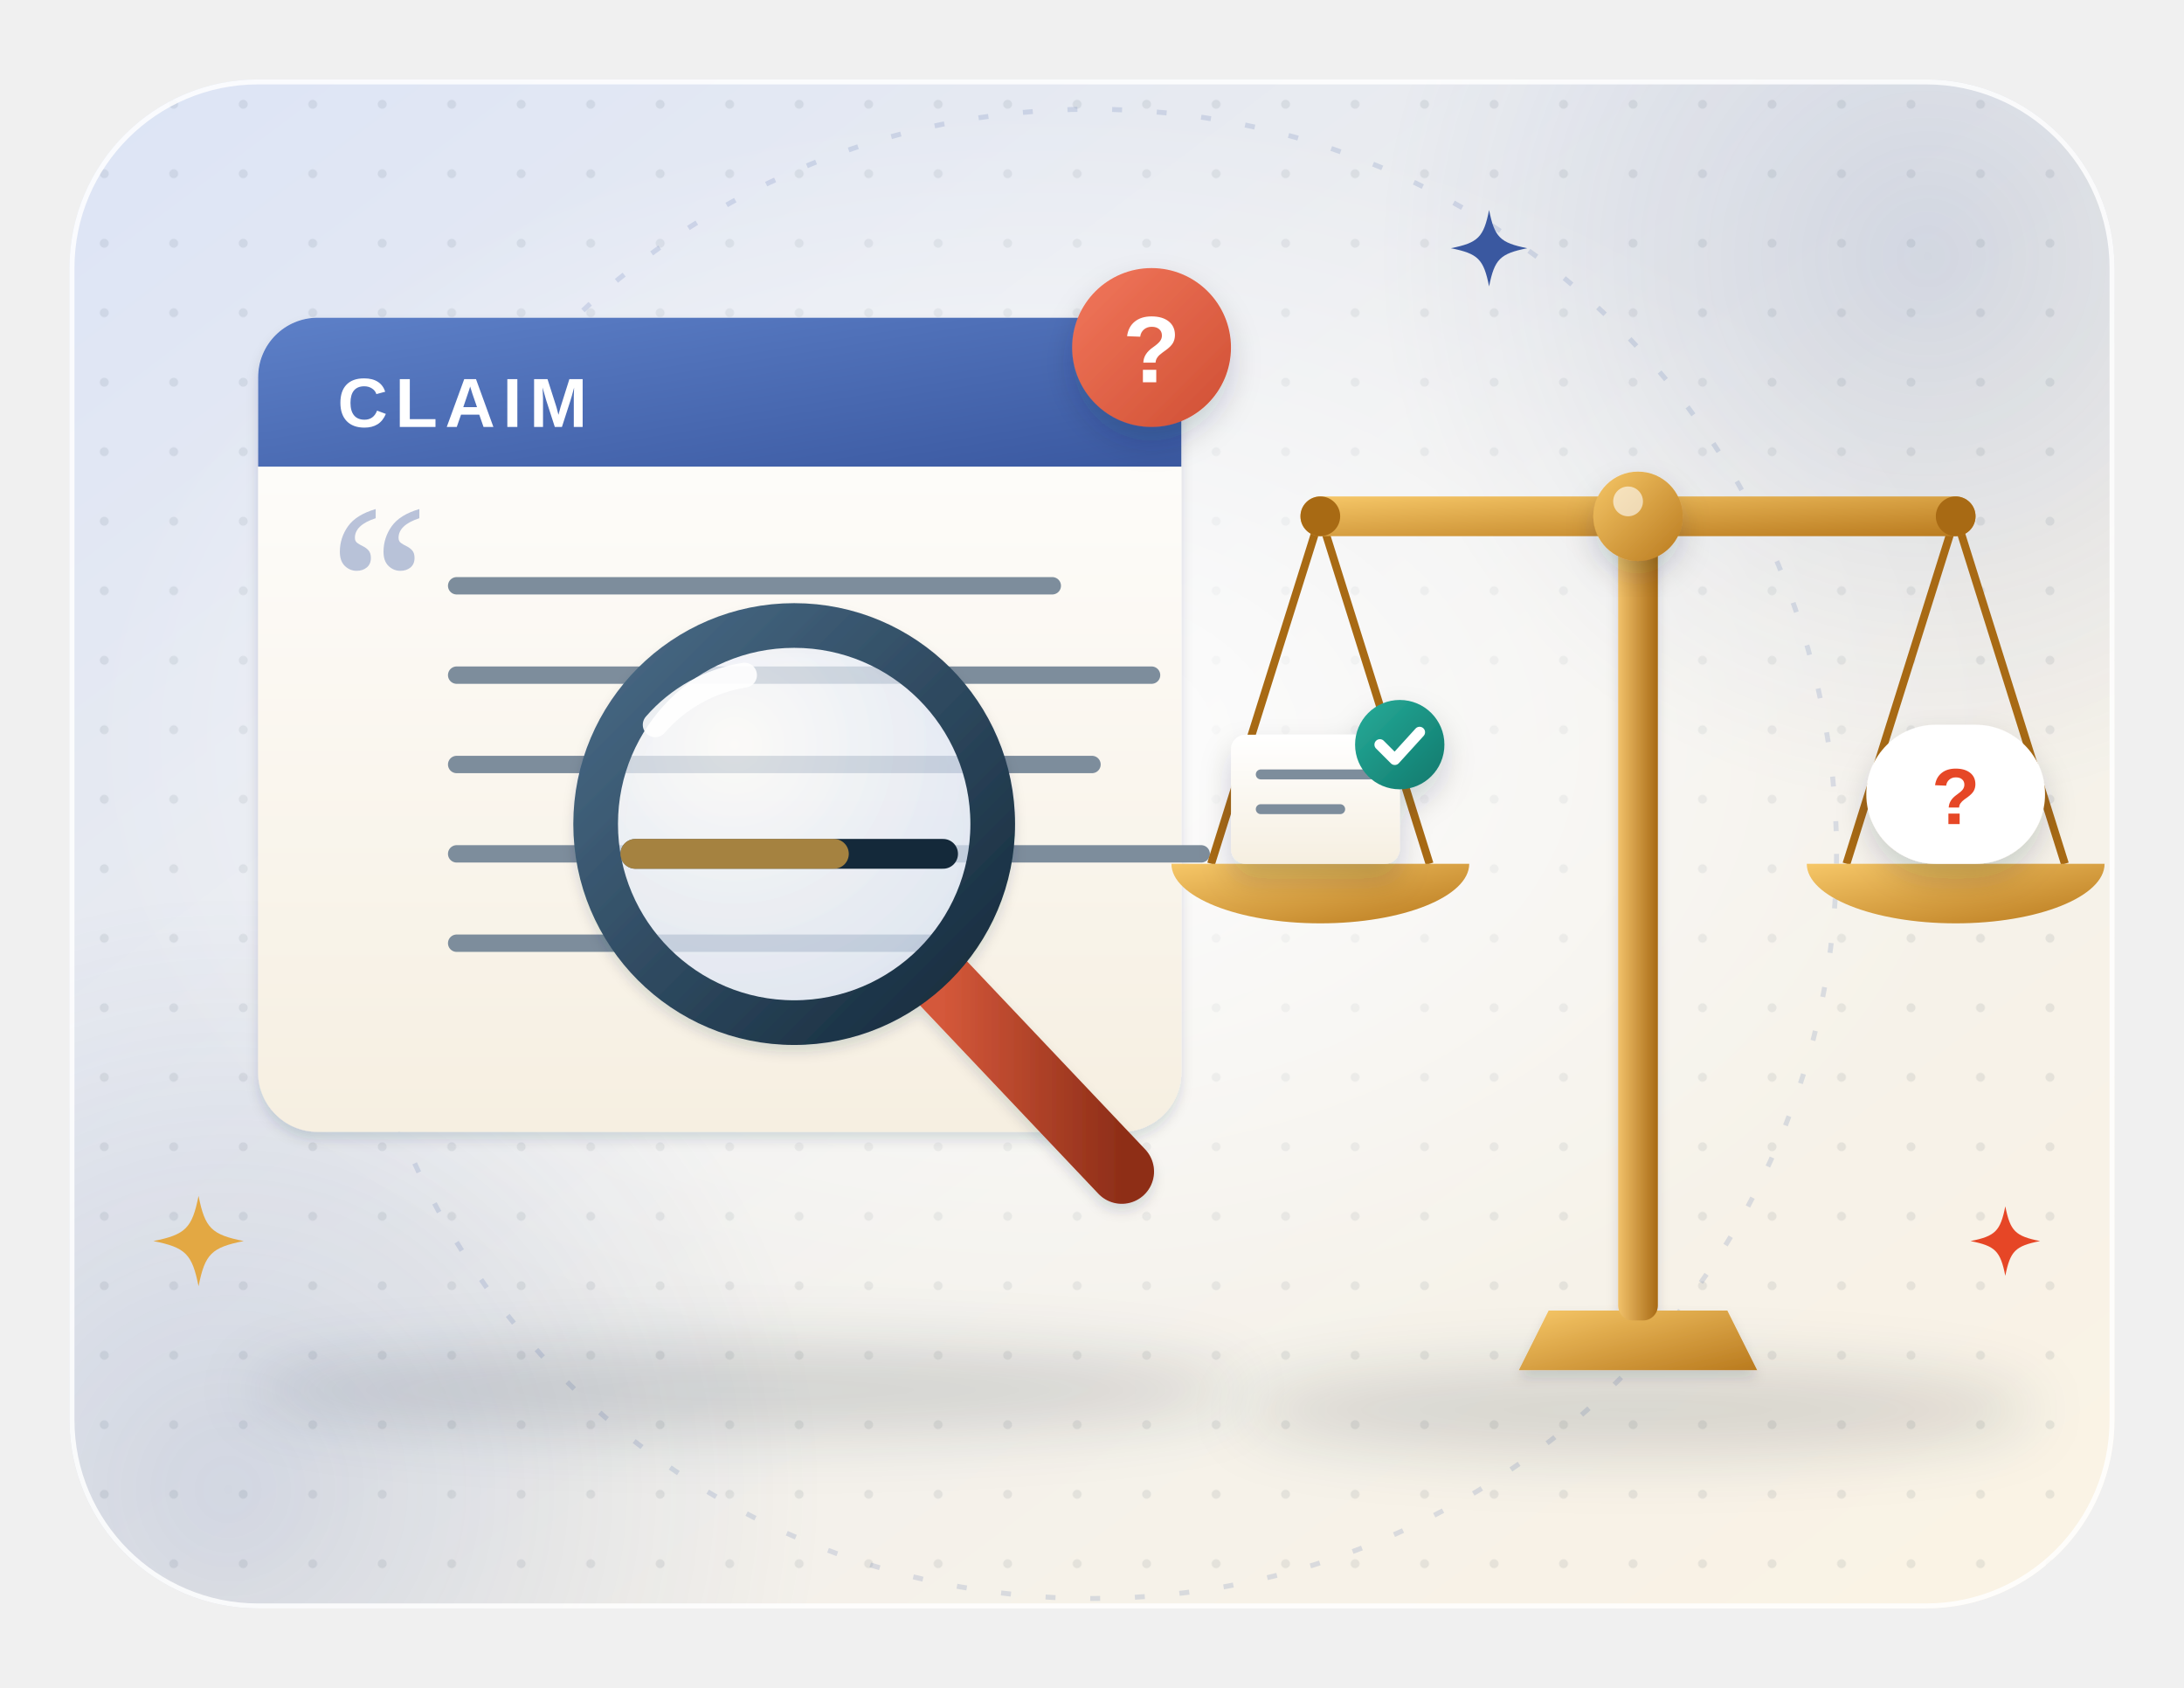
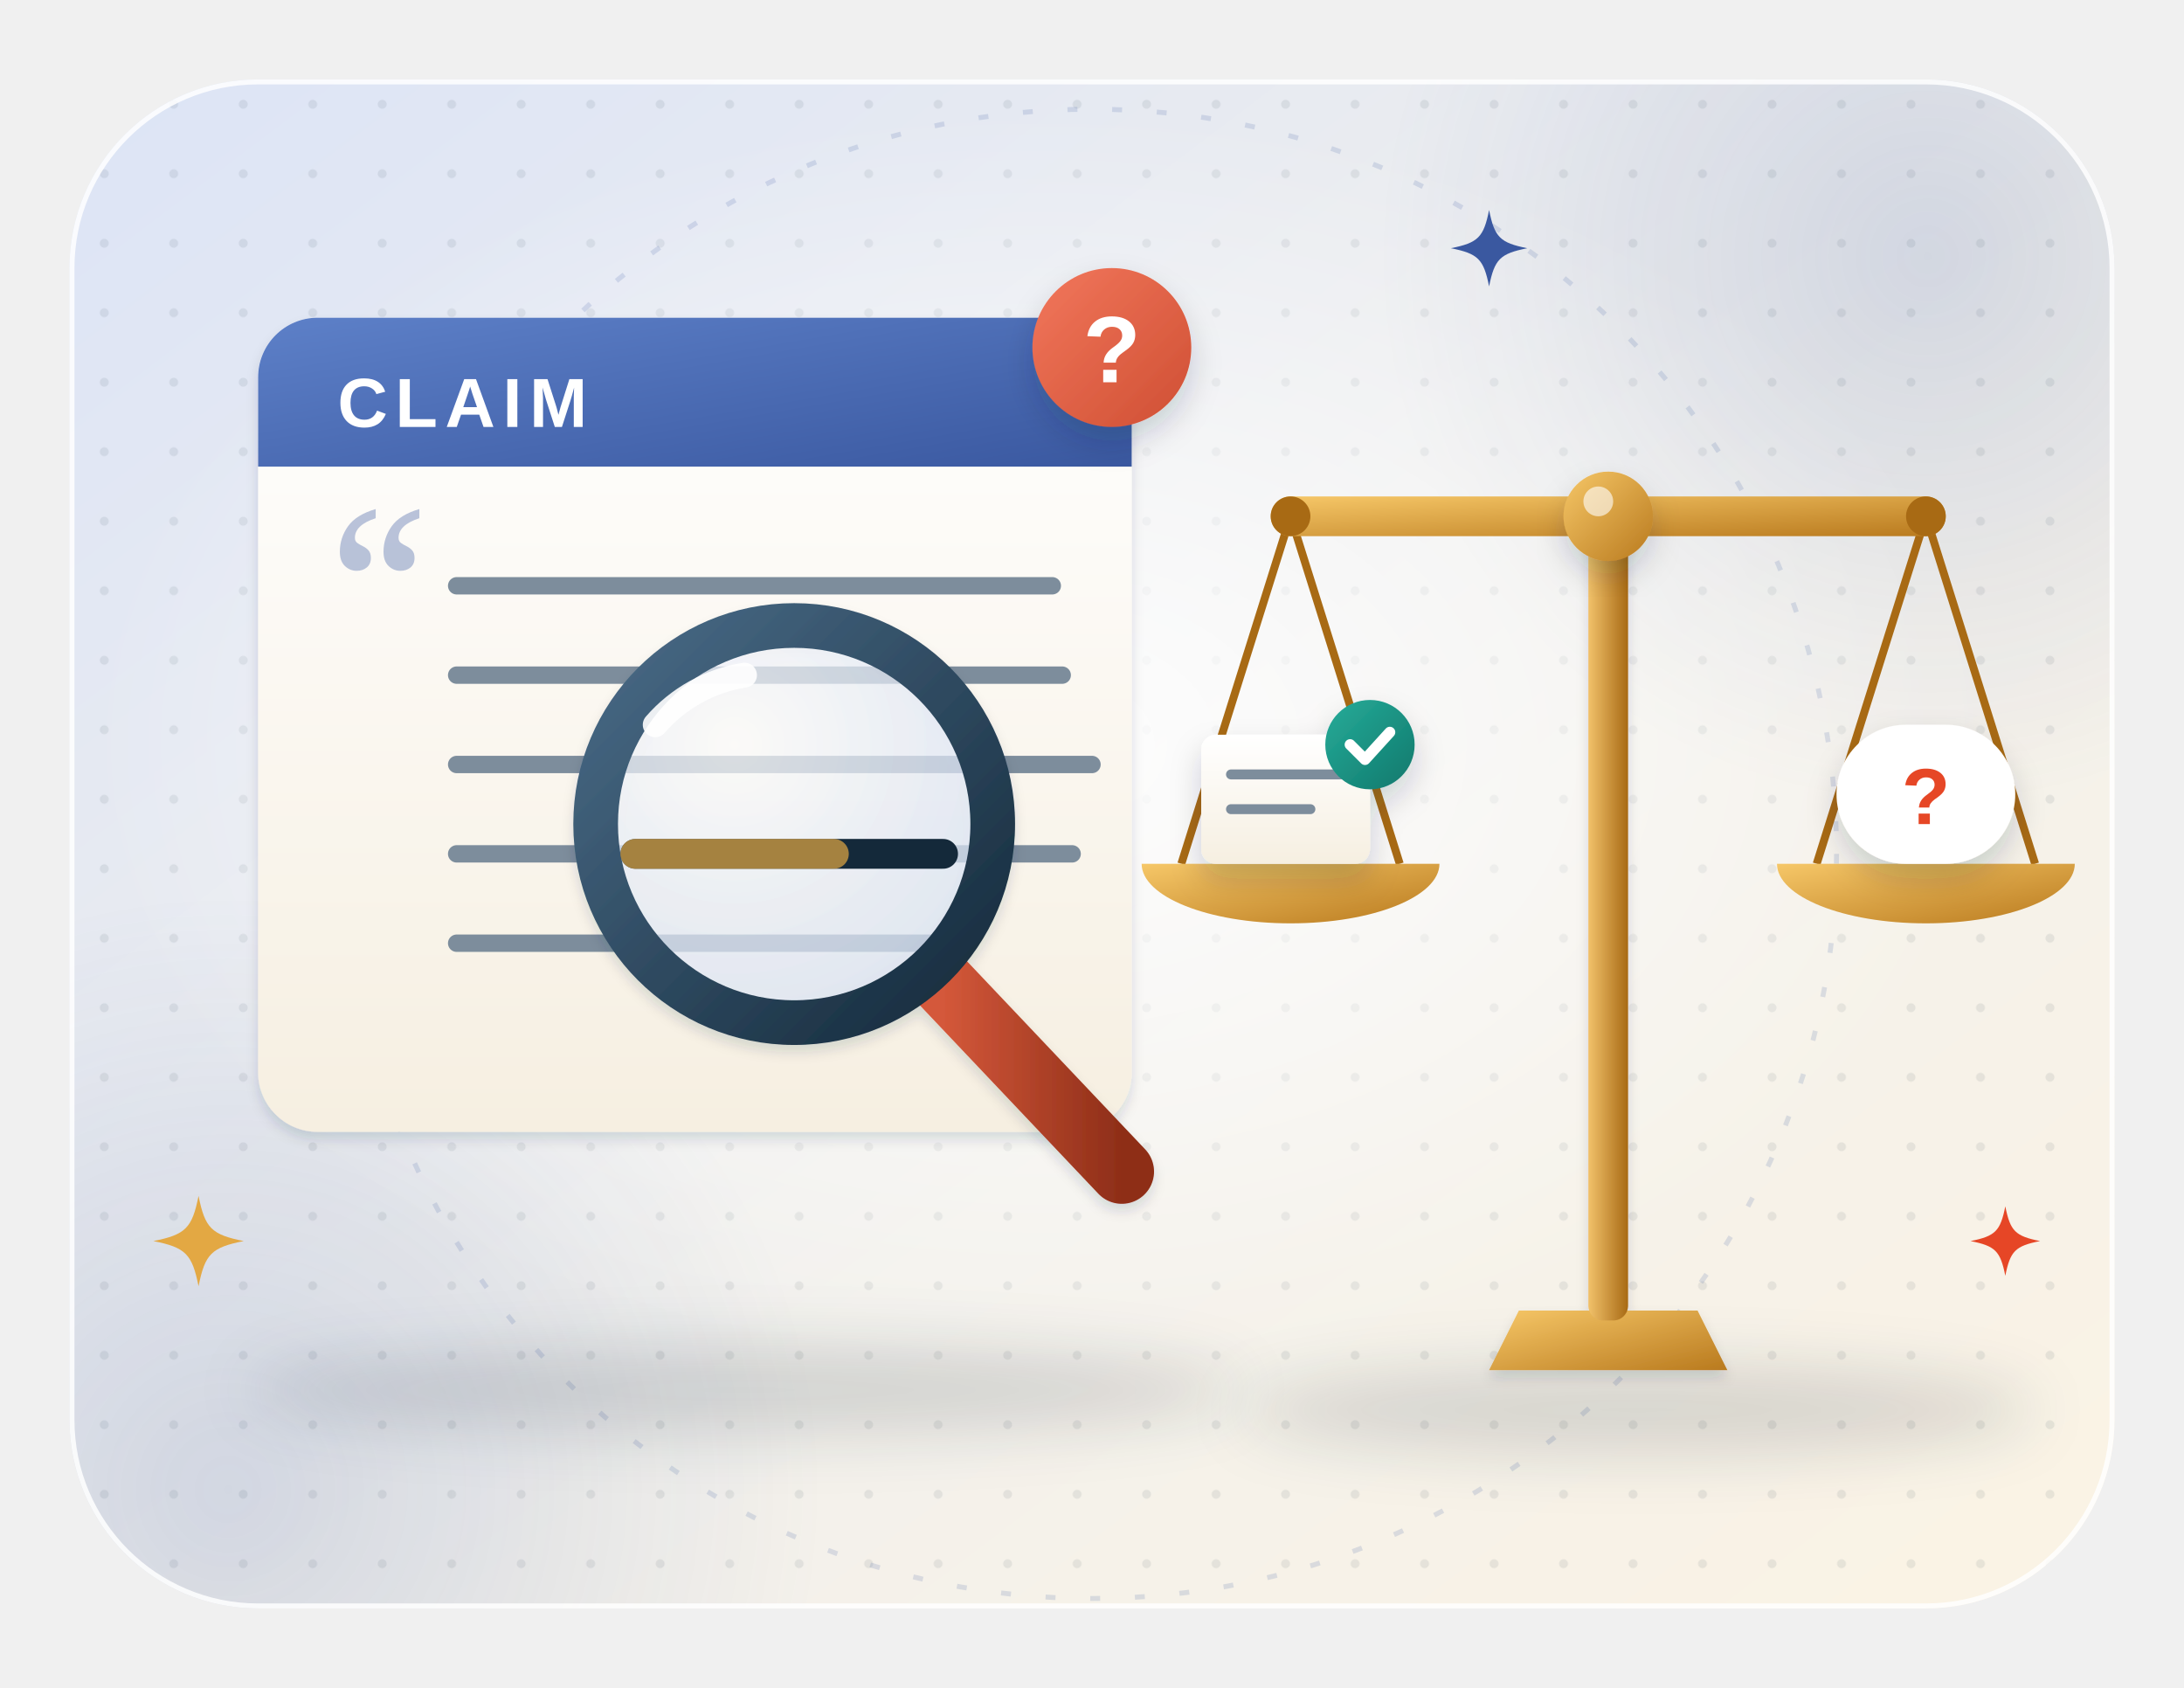
<svg xmlns="http://www.w3.org/2000/svg" viewBox="0 0 440 340" fill="none" role="img" aria-label="A magnifying glass examines a claim card marked with a question; a balance weighs a ticked piece of evidence against an open question">
  <style>
.sc-tw{animation:sc-tw 3.4s ease-in-out infinite;transform-box:fill-box;transform-origin:center}
@keyframes sc-tw{0%,100%{opacity:.35;transform:scale(.6)}50%{opacity:1;transform:scale(1)}}
.sc-fl{animation:sc-fl 6s ease-in-out infinite}.sc-fl2{animation:sc-fl 7s ease-in-out -3.5s infinite}
@keyframes sc-fl{50%{transform:translateY(-4px)}}
.sc-bl{animation:sc-bl 5s ease-in-out infinite;transform-box:fill-box;transform-origin:center}
@keyframes sc-bl{0%,92%,100%{transform:scaleY(1)}95%{transform:scaleY(.15)}}
.sc-bm{animation:sc-bm 6s ease-in-out infinite;transform-origin:330px 104px}
@keyframes sc-bm{0%,100%{transform:rotate(-5deg)}50%{transform:rotate(-2deg)}}
.sc-pl{animation:sc-pl 6s ease-in-out infinite}@keyframes sc-pl{0%,100%{transform:translateY(5.6px)}50%{transform:translateY(2.2px)}}
.sc-pr{animation:sc-pr 6s ease-in-out infinite}@keyframes sc-pr{0%,100%{transform:translateY(-5.6px)}50%{transform:translateY(-2.2px)}}
.sc-mg{animation:sc-mg 7s ease-in-out infinite}@keyframes sc-mg{50%{transform:translate(10px,4px)}}
@media (prefers-reduced-motion: reduce) { * { animation: none !important; } }
</style>
  <defs>
    <linearGradient id="sc-bg" x1="0" y1="0" x2="1" y2="1">
      <stop offset="0" stop-color="#dce4f6" />
      <stop offset=".6" stop-color="#f3f1ec" />
      <stop offset="1" stop-color="#fbf3e4" />
    </linearGradient>
    <pattern id="sc-dots" width="14" height="14" patternUnits="userSpaceOnUse">
      <circle cx="7" cy="7" r=".9" fill="#14293a" fill-opacity=".08" />
    </pattern>
    <clipPath id="sc-clip">
      <rect x="14" y="16" width="412" height="308" rx="38" />
    </clipPath>
    <radialGradient id="sc-glow" cx=".5" cy=".5" r=".5">
      <stop offset="0" stop-color="#fff" stop-opacity=".9" />
      <stop offset="1" stop-color="#fff" stop-opacity="0" />
    </radialGradient>
    <radialGradient id="sc-tg" cx=".5" cy=".5" r=".5">
      <stop offset="0" stop-color="#3a58a0" stop-opacity=".16" />
      <stop offset="1" stop-color="#3a58a0" stop-opacity="0" />
    </radialGradient>
    <filter id="sc-sh" x="-25%" y="-25%" width="150%" height="160%">
      <feDropShadow dx="0" dy="8" stdDeviation="8" flood-color="#14293a" flood-opacity=".16" />
      <feDropShadow dx="0" dy="1.5" stdDeviation="1.2" flood-color="#14293a" flood-opacity=".14" />
    </filter>
    <filter id="sc-sh2" x="-30%" y="-30%" width="160%" height="170%">
      <feDropShadow dx="0" dy="3" stdDeviation="3" flood-color="#14293a" flood-opacity=".18" />
    </filter>
    <filter id="sc-blur" x="-20%" y="-80%" width="140%" height="260%">
      <feGaussianBlur stdDeviation="6" />
    </filter>
    <linearGradient id="sc-paper" x1="0" y1="0" x2="0" y2="1">
      <stop offset="0" stop-color="#ffffff" />
      <stop offset="1" stop-color="#f6efe1" />
    </linearGradient>
    <linearGradient id="sc-navy" x1="0" y1="0" x2="0" y2="1">
      <stop offset="0" stop-color="#3d5d79" />
      <stop offset="1" stop-color="#14293a" />
    </linearGradient>
    <linearGradient id="sc-gold" x1="0" y1="0" x2="0" y2="1">
      <stop offset="0" stop-color="#f6c768" />
      <stop offset="1" stop-color="#d48f28" />
    </linearGradient>
    <linearGradient id="sc-teal" x1="0" y1="0" x2="1" y2="1">
      <stop offset="0" stop-color="#26ac99" />
      <stop offset="1" stop-color="#11786c" />
    </linearGradient>
    <linearGradient id="sc-coral" x1="0" y1="0" x2="1" y2="1">
      <stop offset="0" stop-color="#f2775c" />
      <stop offset="1" stop-color="#cf4f33" />
    </linearGradient>
    <linearGradient id="sc-blue" x1="0" y1="0" x2="1" y2="1">
      <stop offset="0" stop-color="#4f8fdb" />
      <stop offset="1" stop-color="#24589a" />
    </linearGradient>
    <linearGradient id="sc-plum" x1="0" y1="0" x2="1" y2="1">
      <stop offset="0" stop-color="#a06db3" />
      <stop offset="1" stop-color="#653a77" />
    </linearGradient>
    <radialGradient id="sc-sk1" cx="0.4" cy="0.35" r="0.7">
      <stop offset="0" stop-color="#f8d8bd" />
      <stop offset="1" stop-color="#dca582" />
    </radialGradient>
    <radialGradient id="sc-sk2" cx="0.4" cy="0.35" r="0.7">
      <stop offset="0" stop-color="#e0ab84" />
      <stop offset="1" stop-color="#b17550" />
    </radialGradient>
    <radialGradient id="sc-sk3" cx="0.4" cy="0.35" r="0.7">
      <stop offset="0" stop-color="#9a6444" />
      <stop offset="1" stop-color="#6a3f27" />
    </radialGradient>
    <linearGradient id="sc-brass" x1="0" y1="0" x2="1" y2="1">
      <stop offset="0" stop-color="#f6c768" />
      <stop offset="1" stop-color="#b97a1e" />
    </linearGradient>
    <linearGradient id="sc-pole" x1="0" y1="0" x2="1" y2="0">
      <stop offset="0" stop-color="#f1c16a" />
      <stop offset="1" stop-color="#a86a14" />
    </linearGradient>
    <radialGradient id="sc-lens" cx="0.35" cy="0.3" r="0.8">
      <stop offset="0" stop-color="#ffffff" />
      <stop offset="1" stop-color="#d6e2f6" />
    </radialGradient>
    <linearGradient id="sc-rim" x1="0" y1="0" x2="1" y2="1">
      <stop offset="0" stop-color="#4a6c88" />
      <stop offset="1" stop-color="#14293a" />
    </linearGradient>
    <linearGradient id="sc-hdl" x1="0" y1="0" x2="1" y2="0">
      <stop offset="0" stop-color="#d4583a" />
      <stop offset="1" stop-color="#8e2e18" />
    </linearGradient>
    <linearGradient id="sc-hd" x1="0" y1="0" x2="1" y2="1">
      <stop offset="0" stop-color="#5d80c8" />
      <stop offset="1" stop-color="#3a58a0" />
    </linearGradient>
  </defs>
  <rect x="14" y="16" width="412" height="308" rx="38" fill="url(#sc-bg)" />
  <g clip-path="url(#sc-clip)">
    <rect x="14" y="16" width="412" height="308" fill="url(#sc-dots)" />
    <circle cx="388" cy="52" r="110" fill="url(#sc-tg)" />
    <circle cx="46" cy="300" r="120" fill="url(#sc-tg)" />
    <ellipse cx="210" cy="150" rx="190" ry="128" fill="url(#sc-glow)" />
    <circle cx="220" cy="172" r="150" stroke="#3a58a0" stroke-opacity=".16" stroke-dasharray="2 7" fill="none" />
  </g>
  <rect x="14.5" y="16.5" width="411" height="307" rx="37.5" stroke="#fff" stroke-opacity=".85" fill="none" />
  <ellipse cx="150" cy="280" rx="100" ry="9" fill="#14293a" opacity=".15" filter="url(#sc-blur)" />
  <ellipse cx="330" cy="284" rx="80" ry="9" fill="#14293a" opacity=".15" filter="url(#sc-blur)" />
  <g filter="url(#sc-sh)">
-     <rect x="52" y="64" width="186" height="164" rx="12" fill="url(#sc-paper)" />
+     <rect x="52" y="64" width="176" height="164" rx="12" fill="url(#sc-paper)" />
  </g>
-   <path d="M52 76a12 12 0 0 1 12 -12h162a12 12 0 0 1 12 12v18H52z" fill="url(#sc-hd)" />
+   <path d="M52 76a12 12 0 0 1 12 -12h152a12 12 0 0 1 12 12v18H52z" fill="url(#sc-hd)" />
  <text x="68" y="86" font-family="'Helvetica Neue', Arial, sans-serif" font-size="14" font-weight="700" fill="#fff" letter-spacing="1.5">CLAIM</text>
  <text x="66" y="134" font-family="Georgia, serif" font-size="44" fill="#3a58a0" opacity=".35">“</text>
  <path d="M92 118h120" stroke="#7d8d9c" stroke-width="3.5" stroke-linecap="round" />
-   <path d="M92 136h140" stroke="#7d8d9c" stroke-width="3.5" stroke-linecap="round" />
+   <path d="M92 136h122" stroke="#7d8d9c" stroke-width="3.5" stroke-linecap="round" />
  <path d="M92 154h128" stroke="#7d8d9c" stroke-width="3.5" stroke-linecap="round" />
-   <path d="M92 172h150" stroke="#7d8d9c" stroke-width="3.5" stroke-linecap="round" />
+   <path d="M92 172h124" stroke="#7d8d9c" stroke-width="3.5" stroke-linecap="round" />
  <path d="M92 190h96" stroke="#7d8d9c" stroke-width="3.5" stroke-linecap="round" />
-   <circle cx="232" cy="70" r="16" fill="url(#sc-coral)" filter="url(#sc-sh2)" />
-   <text x="232" y="77" text-anchor="middle" font-family="'Helvetica Neue', Arial, sans-serif" font-size="19" font-weight="700" fill="#fff">?</text>
+   <circle cx="224" cy="70" r="16" fill="url(#sc-coral)" filter="url(#sc-sh2)" />
+   <text x="224" y="77" text-anchor="middle" font-family="'Helvetica Neue', Arial, sans-serif" font-size="19" font-weight="700" fill="#fff">?</text>
  <g class="sc-mg">
    <g filter="url(#sc-sh)">
      <path d="M190 198l36 38" stroke="url(#sc-hdl)" stroke-width="13" stroke-linecap="round" />
      <circle cx="160" cy="166" r="40" fill="url(#sc-lens)" opacity=".7" />
      <circle cx="160" cy="166" r="40" stroke="url(#sc-rim)" stroke-width="9" fill="none" />
    </g>
    <path d="M128 172h62" stroke="#14293a" stroke-width="6" stroke-linecap="round" />
    <path d="M128 172h40" stroke="#e3a843" stroke-width="6" stroke-linecap="round" opacity=".7" />
    <path d="M132 146a30 30 0 0 1 18 -10" stroke="#fff" stroke-width="5" stroke-linecap="round" opacity=".9" fill="none" />
  </g>
-   <g filter="url(#sc-sh)">
-     <path d="M306 276h48l-6 -12h-36z" fill="url(#sc-brass)" />
-     <rect x="326" y="104" width="8" height="162" rx="3" fill="url(#sc-pole)" />
+   <g transform="translate(-6 0)">
+     <g filter="url(#sc-sh)">
+       <path d="M306 276h48l-6 -12h-36z" fill="url(#sc-brass)" />
+       <rect x="326" y="104" width="8" height="162" rx="3" fill="url(#sc-pole)" />
+     </g>
+     <g class="sc-pl">
+       <path d="M266 104l-22 70M266 104l22 70" stroke="#a86a14" stroke-width="1.6" />
+       <path d="M236 174h60a30 12 0 0 1 -60 0z" fill="url(#sc-brass)" />
+       <g filter="url(#sc-sh2)">
+         <rect x="248" y="148" width="34" height="26" rx="3" fill="url(#sc-paper)" />
+         <path d="M254 156h22M254 163h16" stroke="#7d8d9c" stroke-width="2" stroke-linecap="round" />
+         <circle cx="282" cy="150" r="9" fill="url(#sc-teal)" />
+         <path d="M278 150l3 3 5-5.5" stroke="#fff" stroke-width="2.2" stroke-linecap="round" stroke-linejoin="round" fill="none" />
+       </g>
+     </g>
+     <g class="sc-pr">
+       <path d="M394 104l-22 70M394 104l22 70" stroke="#a86a14" stroke-width="1.6" />
+       <path d="M364 174h60a30 12 0 0 1 -60 0z" fill="url(#sc-brass)" />
+       <g filter="url(#sc-sh2)">
+         <rect x="376" y="146" width="36" height="28" rx="14" fill="#fff" />
+         <text x="394" y="166" text-anchor="middle" font-family="'Helvetica Neue', Arial, sans-serif" font-size="16" font-weight="700" fill="#e64626">?</text>
+       </g>
+     </g>
+     <g class="sc-bm">
+       <rect x="262" y="100" width="136" height="8" rx="4" fill="url(#sc-brass)" />
+       <circle cx="266" cy="104" r="4" fill="#a86a14" />
+       <circle cx="394" cy="104" r="4" fill="#a86a14" />
+     </g>
+     <circle cx="330" cy="104" r="9" fill="url(#sc-brass)" filter="url(#sc-sh2)" />
+     <circle cx="328" cy="101" r="3" fill="#fff" opacity=".6" />
  </g>
-   <g class="sc-pl">
-     <path d="M266 104l-22 70M266 104l22 70" stroke="#a86a14" stroke-width="1.6" />
-     <path d="M236 174h60a30 12 0 0 1 -60 0z" fill="url(#sc-brass)" />
-     <g filter="url(#sc-sh2)">
-       <rect x="248" y="148" width="34" height="26" rx="3" fill="url(#sc-paper)" />
-       <path d="M254 156h22M254 163h16" stroke="#7d8d9c" stroke-width="2" stroke-linecap="round" />
-       <circle cx="282" cy="150" r="9" fill="url(#sc-teal)" />
-       <path d="M278 150l3 3 5-5.5" stroke="#fff" stroke-width="2.2" stroke-linecap="round" stroke-linejoin="round" fill="none" />
-     </g>
-   </g>
-   <g class="sc-pr">
-     <path d="M394 104l-22 70M394 104l22 70" stroke="#a86a14" stroke-width="1.6" />
-     <path d="M364 174h60a30 12 0 0 1 -60 0z" fill="url(#sc-brass)" />
-     <g filter="url(#sc-sh2)">
-       <rect x="376" y="146" width="36" height="28" rx="14" fill="#fff" />
-       <text x="394" y="166" text-anchor="middle" font-family="'Helvetica Neue', Arial, sans-serif" font-size="16" font-weight="700" fill="#e64626">?</text>
-     </g>
-   </g>
-   <g class="sc-bm">
-     <rect x="262" y="100" width="136" height="8" rx="4" fill="url(#sc-brass)" />
-     <circle cx="266" cy="104" r="4" fill="#a86a14" />
-     <circle cx="394" cy="104" r="4" fill="#a86a14" />
-   </g>
-   <circle cx="330" cy="104" r="9" fill="url(#sc-brass)" filter="url(#sc-sh2)" />
-   <circle cx="328" cy="101" r="3" fill="#fff" opacity=".6" />
  <g transform="translate(40 250) scale(1.3)">
    <path class="sc-tw" style="animation-delay:0s" d="M0 -7C1 -2 2 -1 7 0C2 1 1 2 0 7C-1 2 -2 1 -7 0C-2 -1 -1 -2 0 -7Z" fill="#e3a843" />
  </g>
  <g transform="translate(300 50) scale(1.1)">
    <path class="sc-tw" style="animation-delay:-1.3s" d="M0 -7C1 -2 2 -1 7 0C2 1 1 2 0 7C-1 2 -2 1 -7 0C-2 -1 -1 -2 0 -7Z" fill="#3a58a0" />
  </g>
  <g transform="translate(404 250) scale(1)">
    <path class="sc-tw" style="animation-delay:-2.2s" d="M0 -7C1 -2 2 -1 7 0C2 1 1 2 0 7C-1 2 -2 1 -7 0C-2 -1 -1 -2 0 -7Z" fill="#e64626" />
  </g>
</svg>
